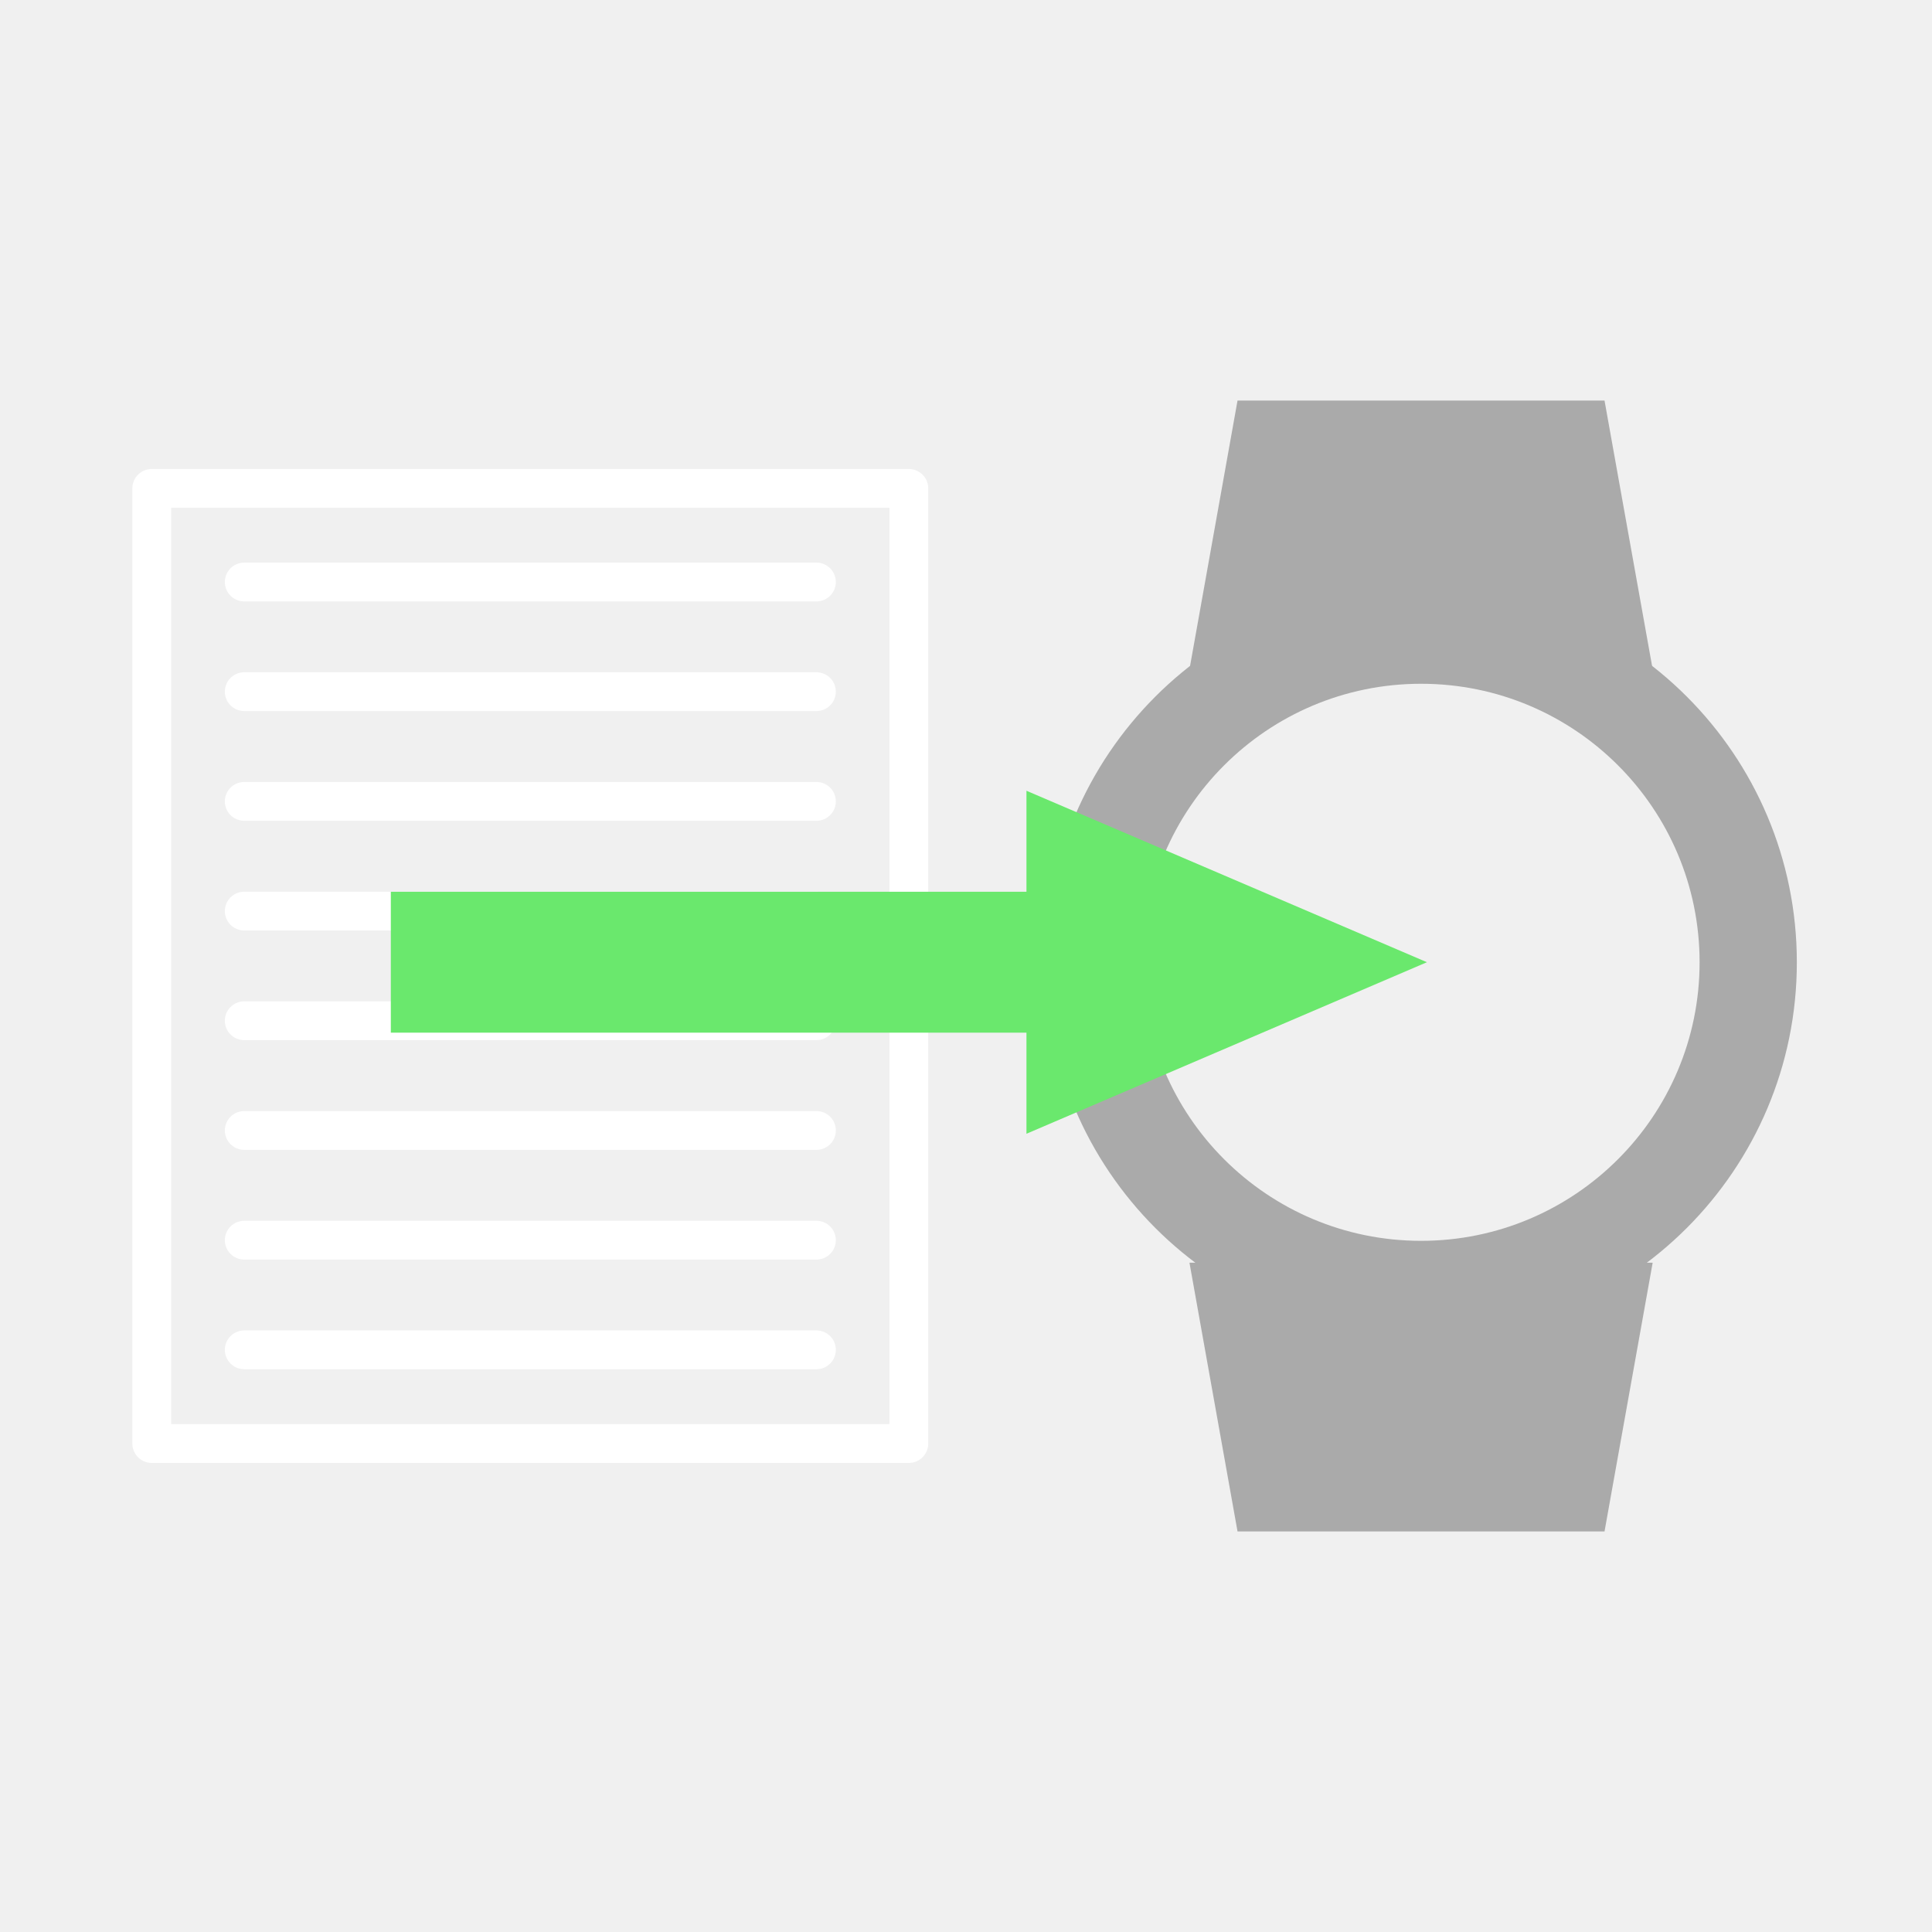
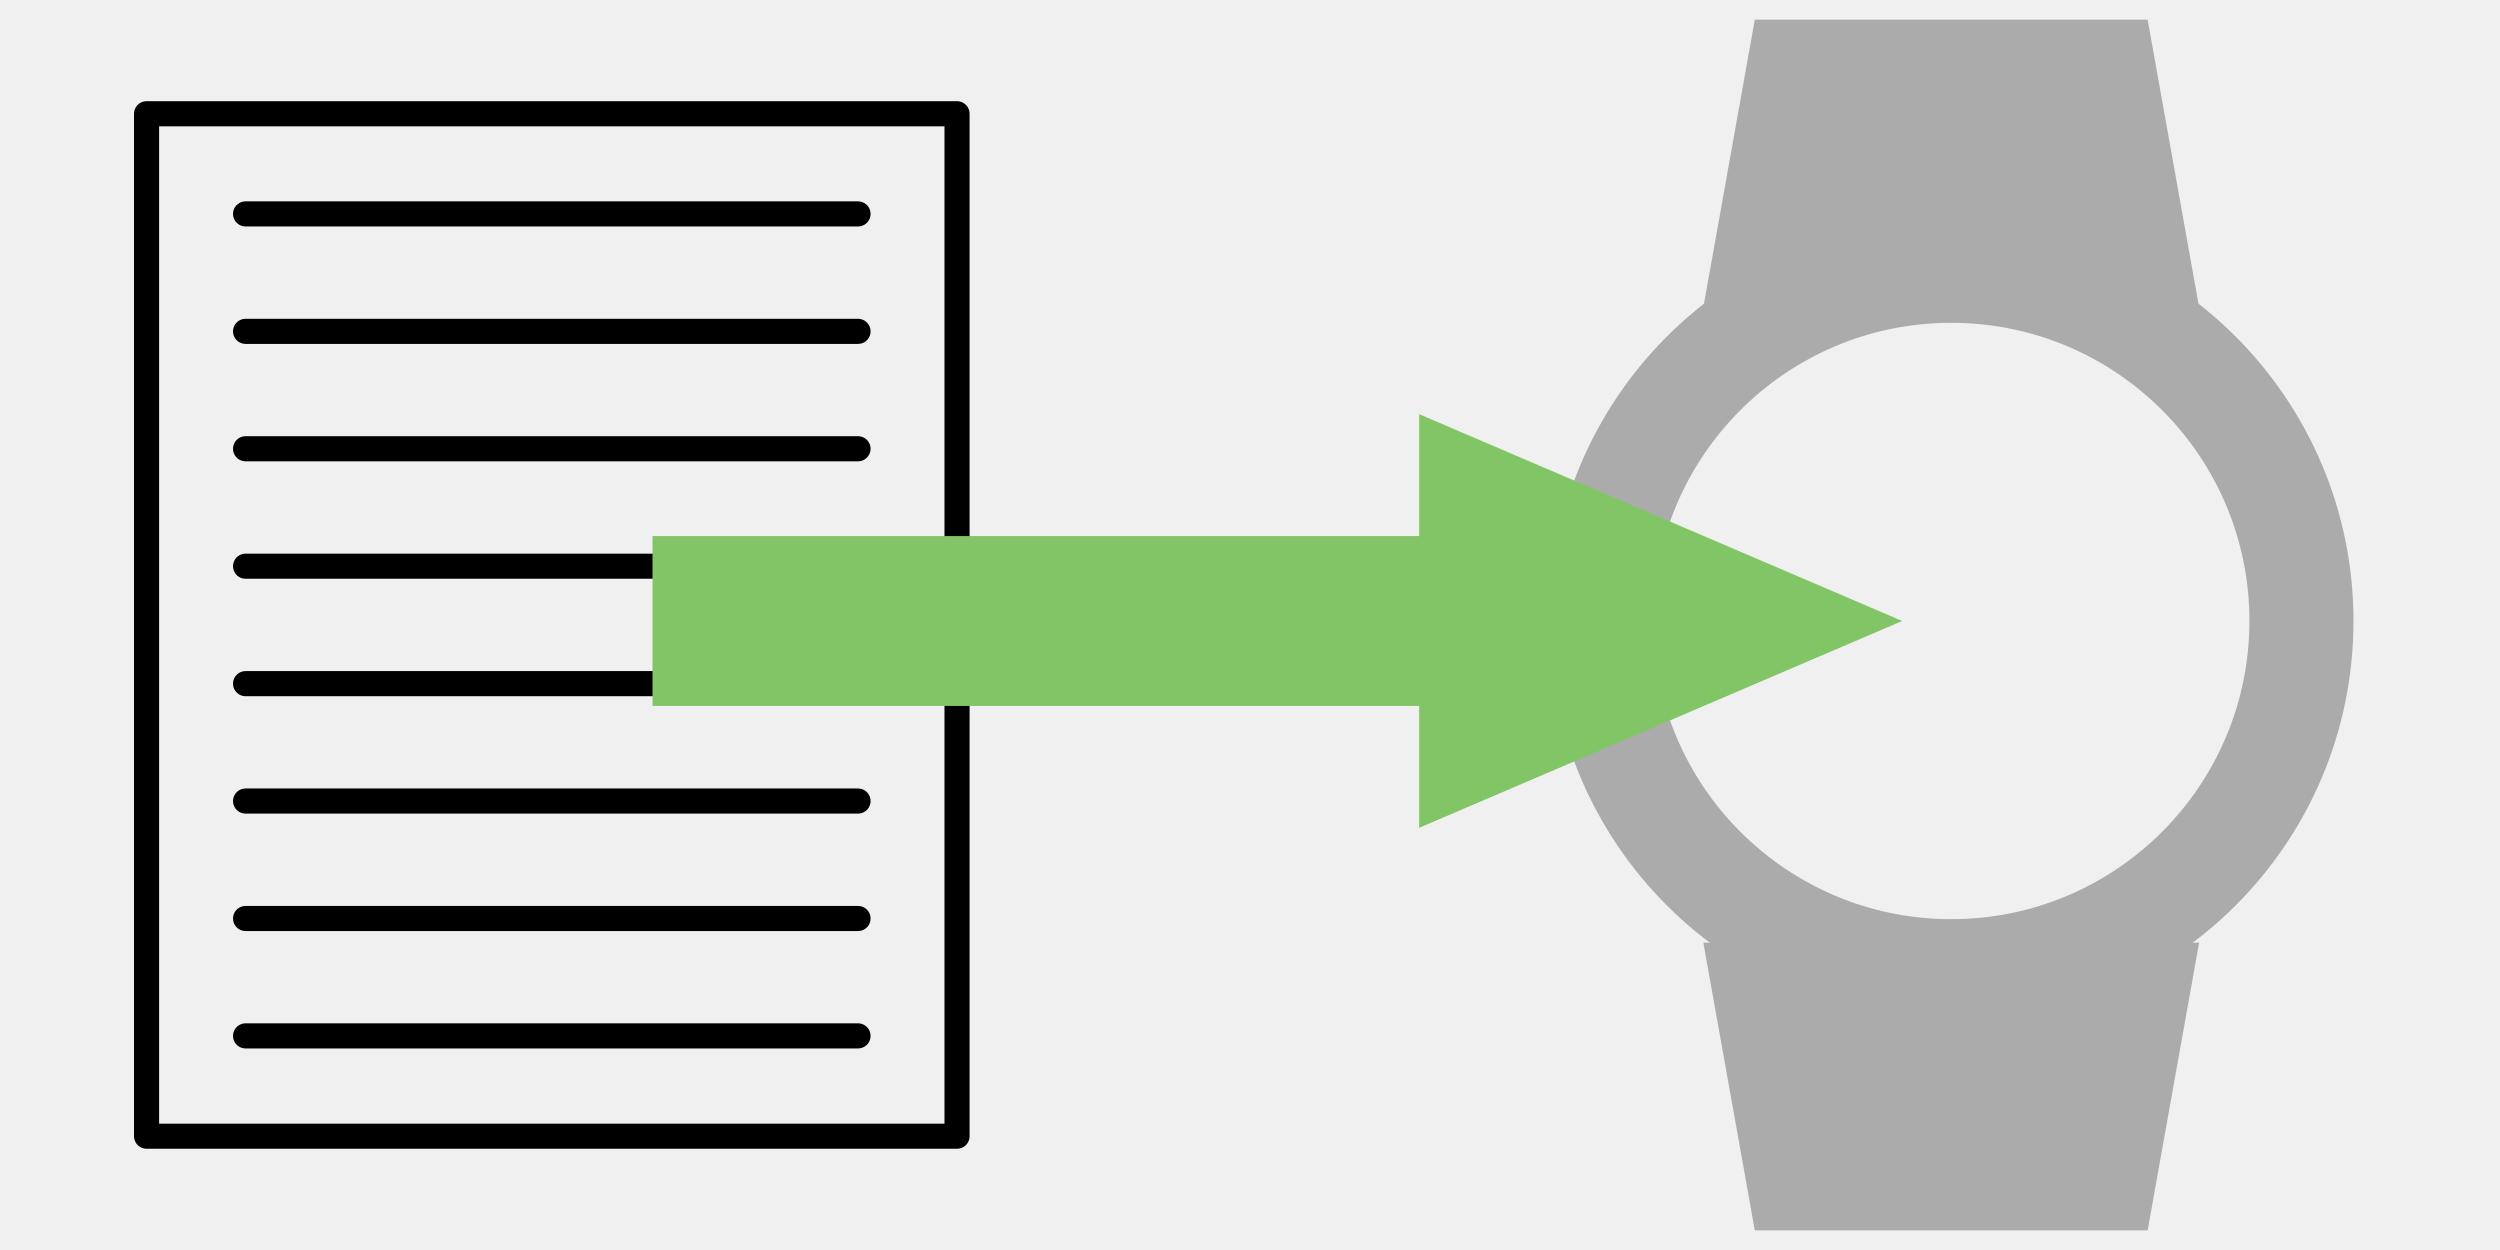
- <svg xmlns="http://www.w3.org/2000/svg" version="1.1" x="0px" y="0px" width="24px" height="24px" viewBox="0 0 24 24" enable-background="new 0 0 24 24" xml:space="preserve">
-   <g id="LoadCustom">
+ <svg xmlns="http://www.w3.org/2000/svg" version="1.1" id="Layer_1" x="0px" y="0px" width="48px" height="24px" viewBox="0 0 48 24" enable-background="new 0 0 48 24" xml:space="preserve">
+   <g>
+     <path fill="#ABABAB" d="M37.464,4.2c-4.265,0-7.723,3.458-7.723,7.723c0,4.265,3.458,7.723,7.723,7.723s7.723-3.458,7.723-7.723   C45.186,7.658,41.729,4.2,37.464,4.2z M37.464,17.648c-3.162,0-5.725-2.563-5.725-5.725c0-3.162,2.563-5.725,5.725-5.725   s5.725,2.563,5.725,5.725C43.188,15.085,40.625,17.648,37.464,17.648z" />
+     <polygon fill="#ABABAB" points="41.235,0.378 33.692,0.378 32.704,5.901 42.223,5.901  " />
+     <polygon fill="#ABABAB" points="41.235,23.622 33.692,23.622 32.704,18.099 42.223,18.099  " />
+   </g>
+   <g>
+     <rect x="2.814" y="2.184" fill="none" stroke="#000000" stroke-width="0.482" stroke-linejoin="round" stroke-miterlimit="10" width="15.561" height="19.631" />
    <g>
-       <path fill="#AAAAAA" d="M17.653,7.286c-2.578,0-4.668,2.09-4.668,4.668c0,2.578,2.09,4.668,4.668,4.668s4.668-2.09,4.668-4.668    C22.321,9.375,20.231,7.286,17.653,7.286z M17.653,15.414c-1.911,0-3.46-1.549-3.46-3.46c0-1.911,1.549-3.46,3.46-3.46    s3.46,1.549,3.46,3.46C21.113,13.864,19.564,15.414,17.653,15.414z" />
-       <polygon fill="#AAAAAA" points="19.932,4.976 15.373,4.976 14.776,8.314 20.53,8.314    " />
-       <polygon fill="#AAAAAA" points="19.932,19.024 15.373,19.024 14.776,15.686 20.53,15.686    " />
+       <line fill="none" stroke="#000000" stroke-width="0.482" stroke-linecap="round" stroke-linejoin="round" stroke-miterlimit="10" x1="4.715" y1="4.107" x2="16.474" y2="4.107" />
+       <line fill="none" stroke="#000000" stroke-width="0.482" stroke-linecap="round" stroke-linejoin="round" stroke-miterlimit="10" x1="4.715" y1="6.362" x2="16.474" y2="6.362" />
+       <line fill="none" stroke="#000000" stroke-width="0.482" stroke-linecap="round" stroke-linejoin="round" stroke-miterlimit="10" x1="4.715" y1="10.871" x2="16.474" y2="10.871" />
+       <line fill="none" stroke="#000000" stroke-width="0.482" stroke-linecap="round" stroke-linejoin="round" stroke-miterlimit="10" x1="4.715" y1="8.616" x2="16.474" y2="8.616" />
+       <line fill="none" stroke="#000000" stroke-width="0.482" stroke-linecap="round" stroke-linejoin="round" stroke-miterlimit="10" x1="4.715" y1="13.126" x2="16.474" y2="13.126" />
+       <line fill="none" stroke="#000000" stroke-width="0.482" stroke-linecap="round" stroke-linejoin="round" stroke-miterlimit="10" x1="4.715" y1="15.38" x2="16.474" y2="15.38" />
+       <line fill="none" stroke="#000000" stroke-width="0.482" stroke-linecap="round" stroke-linejoin="round" stroke-miterlimit="10" x1="4.715" y1="19.889" x2="16.474" y2="19.889" />
+       <line fill="none" stroke="#000000" stroke-width="0.482" stroke-linecap="round" stroke-linejoin="round" stroke-miterlimit="10" x1="4.715" y1="17.635" x2="16.474" y2="17.635" />
    </g>
-     <g>
-       <rect x="1.885" y="6.067" fill="none" stroke="#FFFFFF" stroke-width="0.482" stroke-linejoin="round" stroke-miterlimit="10" width="9.405" height="11.865" />
-       <g>
-         <line fill="none" stroke="#FFFFFF" stroke-width="0.482" stroke-linecap="round" stroke-linejoin="round" stroke-miterlimit="10" x1="3.034" y1="7.23" x2="10.142" y2="7.23" />
-         <line fill="none" stroke="#FFFFFF" stroke-width="0.482" stroke-linecap="round" stroke-linejoin="round" stroke-miterlimit="10" x1="3.034" y1="8.592" x2="10.142" y2="8.592" />
-         <line fill="none" stroke="#FFFFFF" stroke-width="0.482" stroke-linecap="round" stroke-linejoin="round" stroke-miterlimit="10" x1="3.034" y1="11.318" x2="10.142" y2="11.318" />
-         <line fill="none" stroke="#FFFFFF" stroke-width="0.482" stroke-linecap="round" stroke-linejoin="round" stroke-miterlimit="10" x1="3.034" y1="9.955" x2="10.142" y2="9.955" />
-         <line fill="none" stroke="#FFFFFF" stroke-width="0.482" stroke-linecap="round" stroke-linejoin="round" stroke-miterlimit="10" x1="3.034" y1="12.68" x2="10.142" y2="12.68" />
-         <line fill="none" stroke="#FFFFFF" stroke-width="0.482" stroke-linecap="round" stroke-linejoin="round" stroke-miterlimit="10" x1="3.034" y1="14.043" x2="10.142" y2="14.043" />
-         <line fill="none" stroke="#FFFFFF" stroke-width="0.482" stroke-linecap="round" stroke-linejoin="round" stroke-miterlimit="10" x1="3.034" y1="16.768" x2="10.142" y2="16.768" />
-         <line fill="none" stroke="#FFFFFF" stroke-width="0.482" stroke-linecap="round" stroke-linejoin="round" stroke-miterlimit="10" x1="3.034" y1="15.406" x2="10.142" y2="15.406" />
-       </g>
-     </g>
-     <polygon fill="#6AE86D" points="17.726,11.953 12.751,9.823 12.751,11.078 4.855,11.078 4.855,12.828 12.751,12.828    12.751,14.084   " />
  </g>
+   <polygon fill="#82C567" points="36.522,11.923 27.248,7.952 27.248,10.292 12.528,10.292 12.528,13.554 27.248,13.554   27.248,15.894 " />
</svg>
